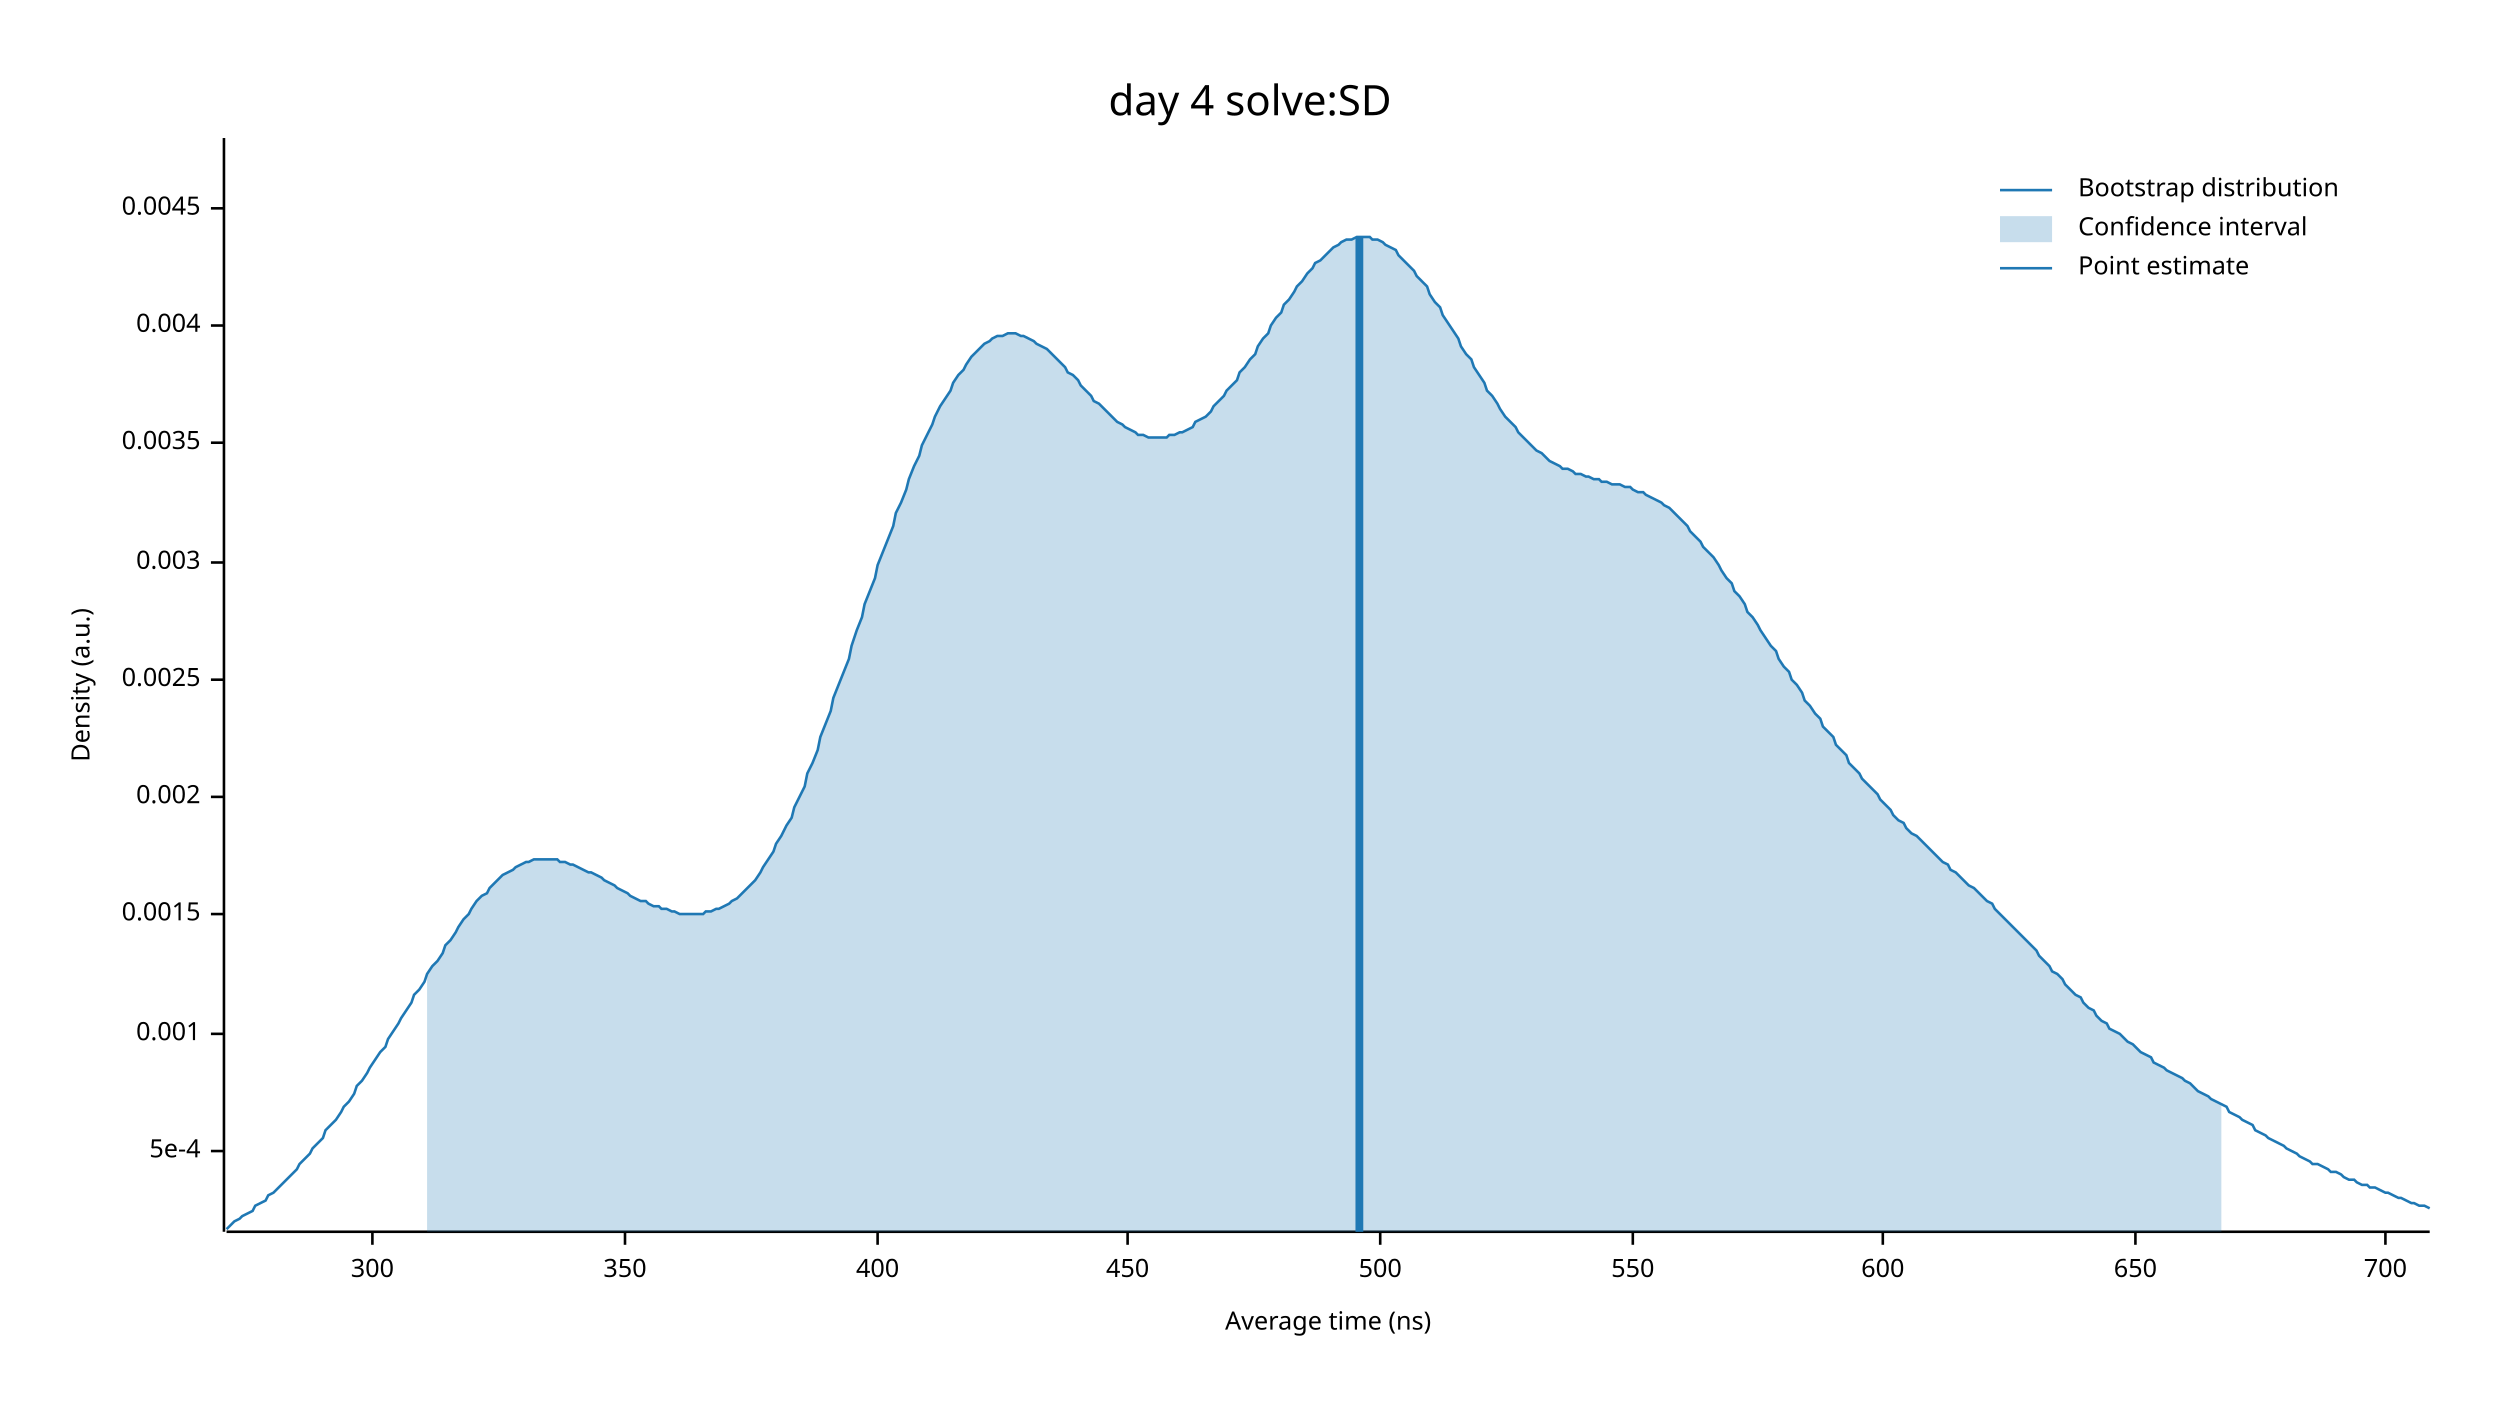
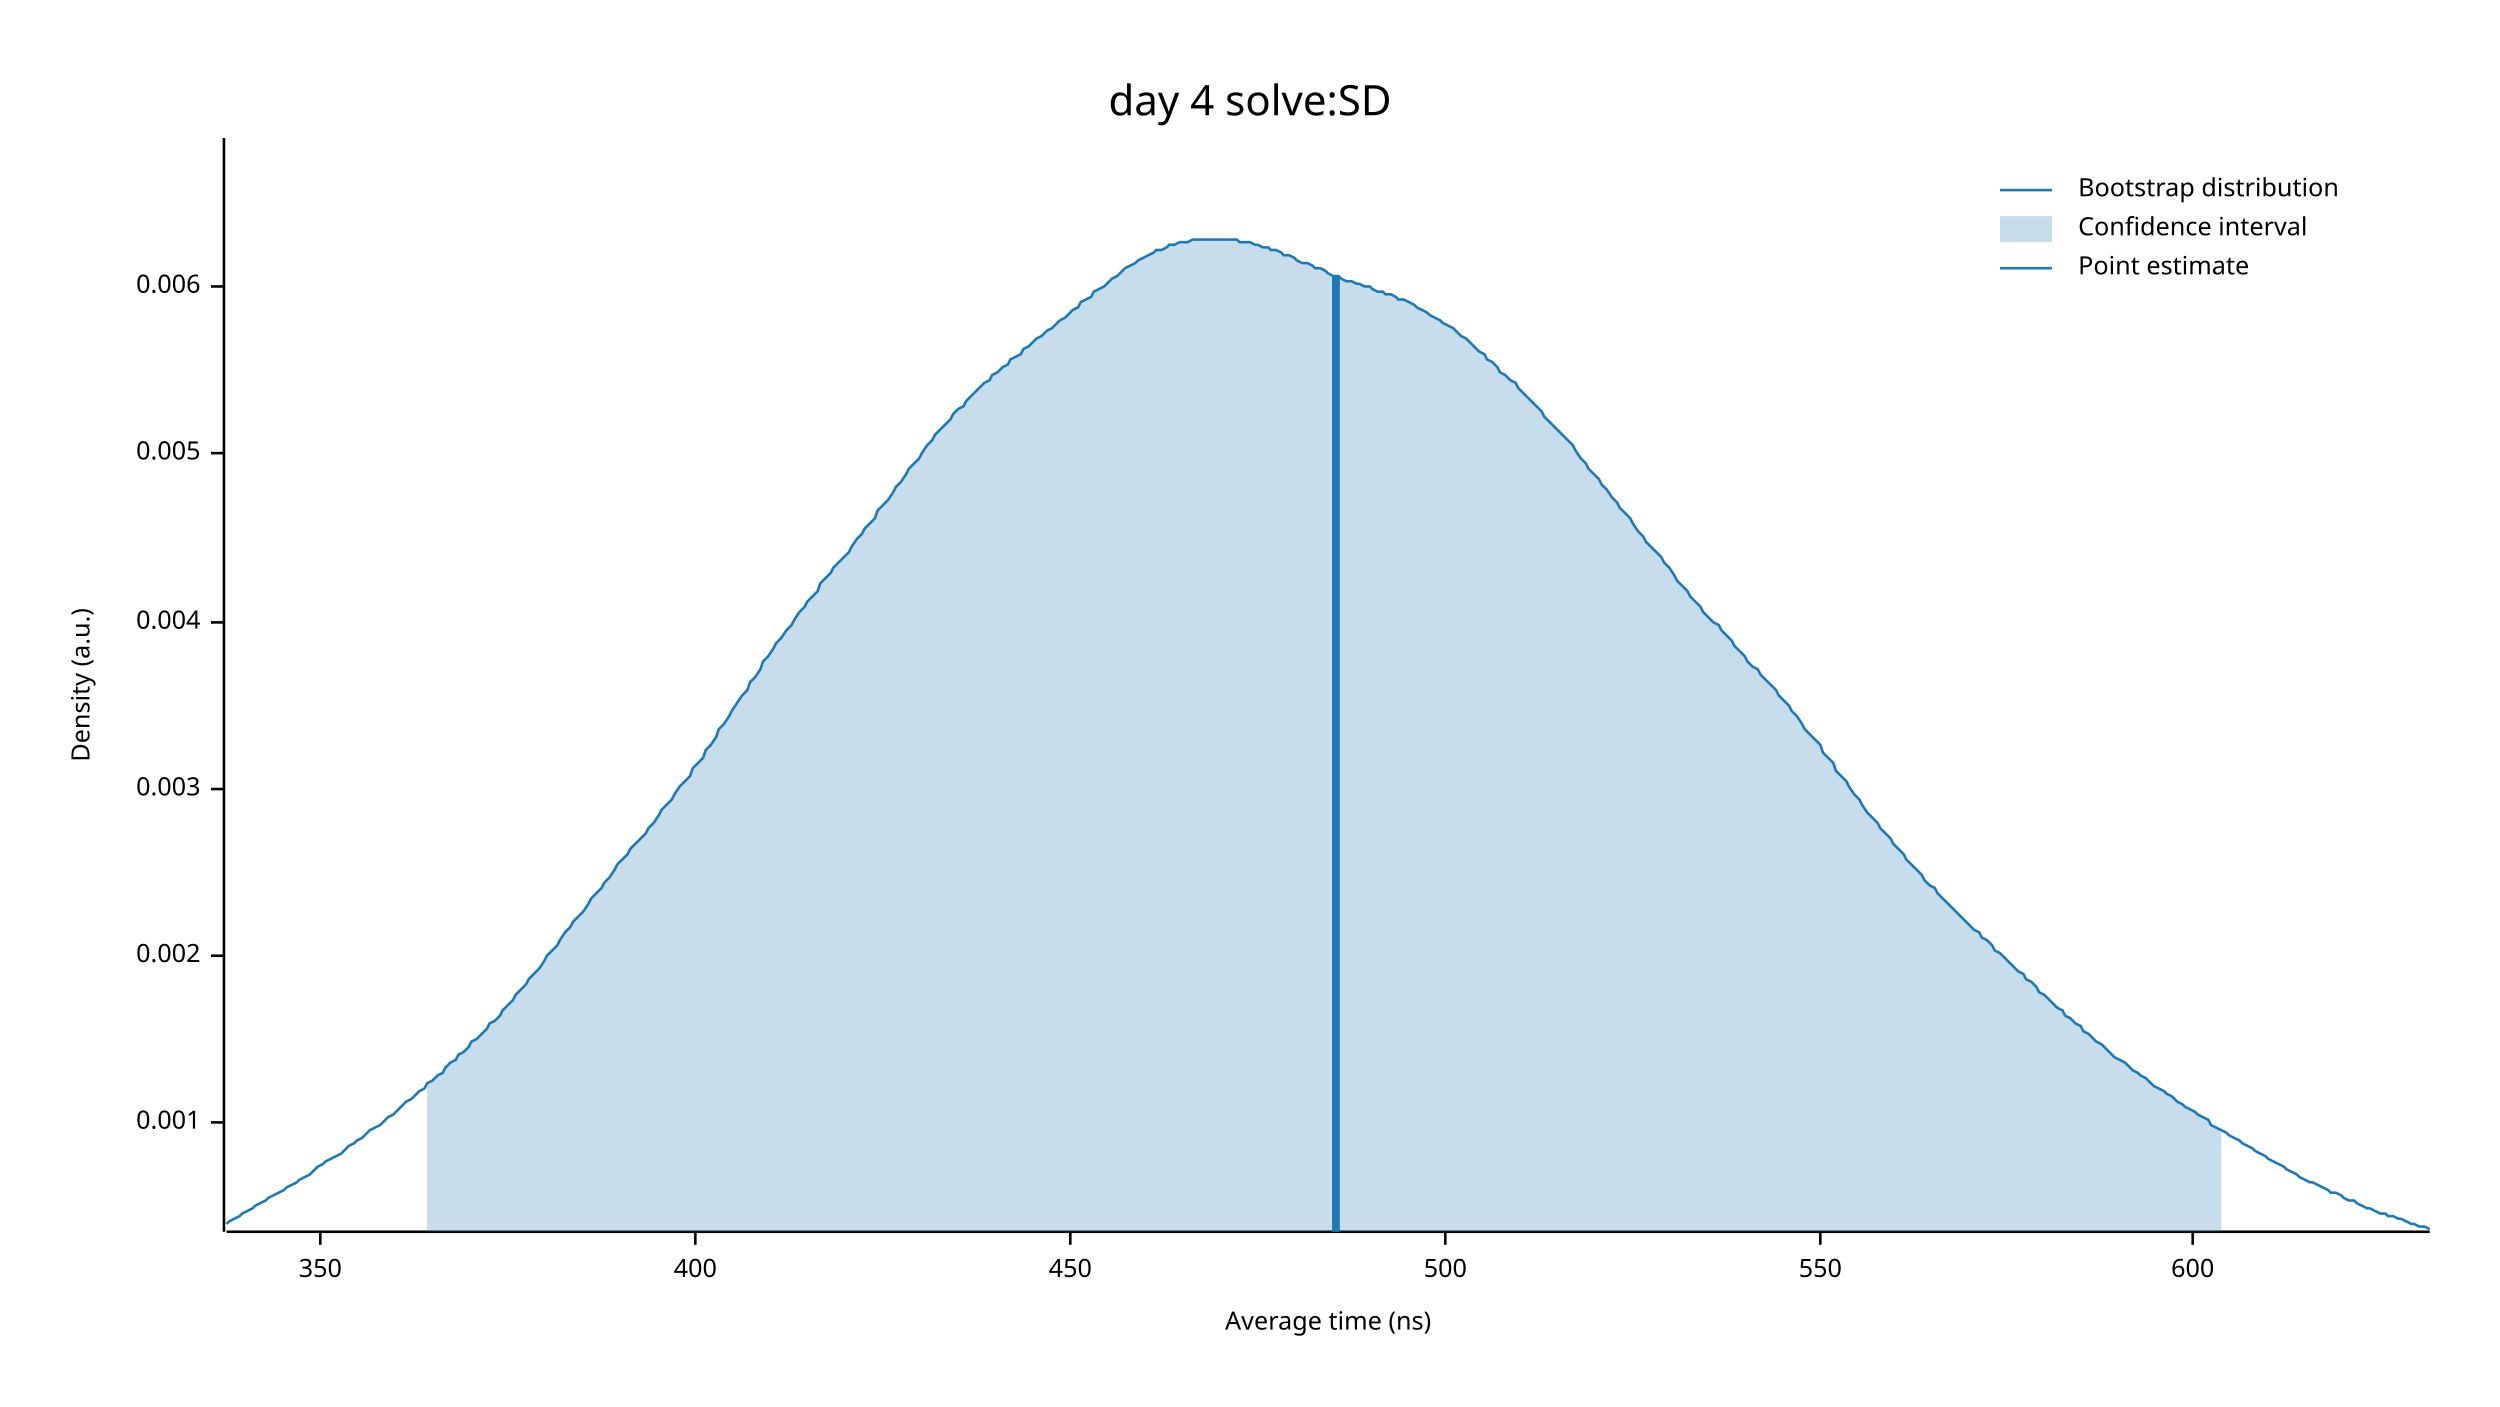
<svg xmlns="http://www.w3.org/2000/svg" width="960" height="540" viewBox="0 0 960 540">
  <text x="480" y="32" dy="0.76em" text-anchor="middle" font-family="sans-serif" font-size="16.129" opacity="1" fill="#000000">
day 4 solve:SD
</text>
  <text x="27" y="263" dy="0.76em" text-anchor="middle" font-family="sans-serif" font-size="9.677" opacity="1" fill="#000000" transform="rotate(270, 27, 263)">
Density (a.u.)
</text>
  <text x="510" y="513" dy="-0.5ex" text-anchor="middle" font-family="sans-serif" font-size="9.677" opacity="1" fill="#000000">
Average time (ns)
</text>
  <polyline fill="none" opacity="1" stroke="#000000" stroke-width="1" points="86,53 86,473 " />
-   <text x="77" y="442" dy="0.5ex" text-anchor="end" font-family="sans-serif" font-size="9.677" opacity="1" fill="#000000">
- 5e-4
- </text>
-   <polyline fill="none" opacity="1" stroke="#000000" stroke-width="1" points="81,442 86,442 " />
-   <text x="77" y="397" dy="0.5ex" text-anchor="end" font-family="sans-serif" font-size="9.677" opacity="1" fill="#000000">
+   <text x="77" y="431" dy="0.5ex" text-anchor="end" font-family="sans-serif" font-size="9.677" opacity="1" fill="#000000">
0.001
</text>
-   <polyline fill="none" opacity="1" stroke="#000000" stroke-width="1" points="81,397 86,397 " />
-   <text x="77" y="351" dy="0.5ex" text-anchor="end" font-family="sans-serif" font-size="9.677" opacity="1" fill="#000000">
- 0.0015
- </text>
-   <polyline fill="none" opacity="1" stroke="#000000" stroke-width="1" points="81,351 86,351 " />
-   <text x="77" y="306" dy="0.5ex" text-anchor="end" font-family="sans-serif" font-size="9.677" opacity="1" fill="#000000">
+   <polyline fill="none" opacity="1" stroke="#000000" stroke-width="1" points="81,431 86,431 " />
+   <text x="77" y="367" dy="0.5ex" text-anchor="end" font-family="sans-serif" font-size="9.677" opacity="1" fill="#000000">
0.002
</text>
-   <polyline fill="none" opacity="1" stroke="#000000" stroke-width="1" points="81,306 86,306 " />
-   <text x="77" y="261" dy="0.5ex" text-anchor="end" font-family="sans-serif" font-size="9.677" opacity="1" fill="#000000">
- 0.0025
- </text>
-   <polyline fill="none" opacity="1" stroke="#000000" stroke-width="1" points="81,261 86,261 " />
-   <text x="77" y="216" dy="0.5ex" text-anchor="end" font-family="sans-serif" font-size="9.677" opacity="1" fill="#000000">
+   <polyline fill="none" opacity="1" stroke="#000000" stroke-width="1" points="81,367 86,367 " />
+   <text x="77" y="303" dy="0.5ex" text-anchor="end" font-family="sans-serif" font-size="9.677" opacity="1" fill="#000000">
0.003
</text>
-   <polyline fill="none" opacity="1" stroke="#000000" stroke-width="1" points="81,216 86,216 " />
-   <text x="77" y="170" dy="0.5ex" text-anchor="end" font-family="sans-serif" font-size="9.677" opacity="1" fill="#000000">
- 0.0035
- </text>
-   <polyline fill="none" opacity="1" stroke="#000000" stroke-width="1" points="81,170 86,170 " />
-   <text x="77" y="125" dy="0.5ex" text-anchor="end" font-family="sans-serif" font-size="9.677" opacity="1" fill="#000000">
+   <polyline fill="none" opacity="1" stroke="#000000" stroke-width="1" points="81,303 86,303 " />
+   <text x="77" y="239" dy="0.5ex" text-anchor="end" font-family="sans-serif" font-size="9.677" opacity="1" fill="#000000">
0.004
</text>
-   <polyline fill="none" opacity="1" stroke="#000000" stroke-width="1" points="81,125 86,125 " />
-   <text x="77" y="80" dy="0.5ex" text-anchor="end" font-family="sans-serif" font-size="9.677" opacity="1" fill="#000000">
- 0.0045
+   <polyline fill="none" opacity="1" stroke="#000000" stroke-width="1" points="81,239 86,239 " />
+   <text x="77" y="174" dy="0.5ex" text-anchor="end" font-family="sans-serif" font-size="9.677" opacity="1" fill="#000000">
+ 0.005
</text>
-   <polyline fill="none" opacity="1" stroke="#000000" stroke-width="1" points="81,80 86,80 " />
+   <polyline fill="none" opacity="1" stroke="#000000" stroke-width="1" points="81,174 86,174 " />
+   <text x="77" y="110" dy="0.5ex" text-anchor="end" font-family="sans-serif" font-size="9.677" opacity="1" fill="#000000">
+ 0.006
+ </text>
+   <polyline fill="none" opacity="1" stroke="#000000" stroke-width="1" points="81,110 86,110 " />
  <polyline fill="none" opacity="1" stroke="#000000" stroke-width="1" points="87,473 933,473 " />
-   <text x="143" y="483" dy="0.76em" text-anchor="middle" font-family="sans-serif" font-size="9.677" opacity="1" fill="#000000">
- 300
- </text>
-   <polyline fill="none" opacity="1" stroke="#000000" stroke-width="1" points="143,473 143,478 " />
-   <text x="240" y="483" dy="0.76em" text-anchor="middle" font-family="sans-serif" font-size="9.677" opacity="1" fill="#000000">
+   <text x="123" y="483" dy="0.76em" text-anchor="middle" font-family="sans-serif" font-size="9.677" opacity="1" fill="#000000">
350
</text>
-   <polyline fill="none" opacity="1" stroke="#000000" stroke-width="1" points="240,473 240,478 " />
-   <text x="337" y="483" dy="0.76em" text-anchor="middle" font-family="sans-serif" font-size="9.677" opacity="1" fill="#000000">
+   <polyline fill="none" opacity="1" stroke="#000000" stroke-width="1" points="123,473 123,478 " />
+   <text x="267" y="483" dy="0.76em" text-anchor="middle" font-family="sans-serif" font-size="9.677" opacity="1" fill="#000000">
400
</text>
-   <polyline fill="none" opacity="1" stroke="#000000" stroke-width="1" points="337,473 337,478 " />
-   <text x="433" y="483" dy="0.76em" text-anchor="middle" font-family="sans-serif" font-size="9.677" opacity="1" fill="#000000">
+   <polyline fill="none" opacity="1" stroke="#000000" stroke-width="1" points="267,473 267,478 " />
+   <text x="411" y="483" dy="0.76em" text-anchor="middle" font-family="sans-serif" font-size="9.677" opacity="1" fill="#000000">
450
</text>
-   <polyline fill="none" opacity="1" stroke="#000000" stroke-width="1" points="433,473 433,478 " />
-   <text x="530" y="483" dy="0.76em" text-anchor="middle" font-family="sans-serif" font-size="9.677" opacity="1" fill="#000000">
+   <polyline fill="none" opacity="1" stroke="#000000" stroke-width="1" points="411,473 411,478 " />
+   <text x="555" y="483" dy="0.76em" text-anchor="middle" font-family="sans-serif" font-size="9.677" opacity="1" fill="#000000">
500
</text>
-   <polyline fill="none" opacity="1" stroke="#000000" stroke-width="1" points="530,473 530,478 " />
-   <text x="627" y="483" dy="0.76em" text-anchor="middle" font-family="sans-serif" font-size="9.677" opacity="1" fill="#000000">
+   <polyline fill="none" opacity="1" stroke="#000000" stroke-width="1" points="555,473 555,478 " />
+   <text x="699" y="483" dy="0.76em" text-anchor="middle" font-family="sans-serif" font-size="9.677" opacity="1" fill="#000000">
550
</text>
-   <polyline fill="none" opacity="1" stroke="#000000" stroke-width="1" points="627,473 627,478 " />
-   <text x="723" y="483" dy="0.76em" text-anchor="middle" font-family="sans-serif" font-size="9.677" opacity="1" fill="#000000">
+   <polyline fill="none" opacity="1" stroke="#000000" stroke-width="1" points="699,473 699,478 " />
+   <text x="842" y="483" dy="0.76em" text-anchor="middle" font-family="sans-serif" font-size="9.677" opacity="1" fill="#000000">
600
</text>
-   <polyline fill="none" opacity="1" stroke="#000000" stroke-width="1" points="723,473 723,478 " />
-   <text x="820" y="483" dy="0.76em" text-anchor="middle" font-family="sans-serif" font-size="9.677" opacity="1" fill="#000000">
- 650
- </text>
-   <polyline fill="none" opacity="1" stroke="#000000" stroke-width="1" points="820,473 820,478 " />
-   <text x="916" y="483" dy="0.76em" text-anchor="middle" font-family="sans-serif" font-size="9.677" opacity="1" fill="#000000">
- 700
- </text>
-   <polyline fill="none" opacity="1" stroke="#000000" stroke-width="1" points="916,473 916,478 " />
-   <polyline fill="none" opacity="1" stroke="#1F78B4" stroke-width="1" points="87,472 88,471 90,469 92,468 93,467 95,466 97,465 98,463 100,462 102,461 103,459 105,458 107,456 109,454 110,453 112,451 114,449 115,447 117,445 119,443 120,441 122,439 124,437 125,434 127,432 129,430 131,427 132,425 134,423 136,420 137,417 139,415 141,412 142,410 144,407 146,404 148,402 149,399 151,396 153,393 154,391 156,388 158,385 159,382 161,380 163,377 164,374 166,371 168,369 170,366 171,363 173,361 175,358 176,356 178,353 180,351 181,349 183,346 185,344 187,343 188,341 190,339 192,337 193,336 195,335 197,334 198,333 200,332 202,331 203,331 205,330 207,330 209,330 210,330 212,330 214,330 215,331 217,331 219,332 220,332 222,333 224,334 226,335 227,335 229,336 231,337 232,338 234,339 236,340 237,341 239,342 241,343 242,344 244,345 246,346 248,346 249,347 251,348 253,348 254,349 256,349 258,350 259,350 261,351 263,351 265,351 266,351 268,351 270,351 271,350 273,350 275,349 276,349 278,348 280,347 281,346 283,345 285,343 287,341 288,340 290,338 292,335 293,333 295,330 297,327 298,324 300,321 302,317 304,314 305,310 307,306 309,302 310,297 312,293 314,288 315,283 317,278 319,273 320,268 322,263 324,258 326,253 327,248 329,242 331,237 332,232 334,227 336,222 337,217 339,212 341,207 343,202 344,197 346,193 348,188 349,184 351,179 353,175 354,171 356,167 358,163 359,160 361,156 363,153 365,150 366,147 368,144 370,142 371,140 373,137 375,135 376,134 378,132 380,131 381,130 383,129 385,129 387,128 388,128 390,128 392,129 393,129 395,130 397,131 398,132 400,133 402,134 404,136 405,137 407,139 409,141 410,143 412,144 414,146 415,148 417,150 419,152 420,154 422,155 424,157 426,159 427,160 429,162 431,163 432,164 434,165 436,166 437,167 439,167 441,168 443,168 444,168 446,168 448,168 449,167 451,167 453,166 454,166 456,165 458,164 459,162 461,161 463,160 465,158 466,156 468,154 470,152 471,150 473,148 475,146 476,143 478,141 480,138 482,136 483,133 485,130 487,128 488,125 490,122 492,120 493,117 495,115 497,112 498,110 500,108 502,105 504,103 505,101 507,100 509,98 510,97 512,95 514,94 515,93 517,92 519,92 521,91 522,91 524,91 526,91 527,92 529,92 531,93 532,94 534,95 536,96 537,98 539,100 541,102 543,104 544,106 546,108 548,110 549,113 551,116 553,118 554,121 556,124 558,127 560,130 561,133 563,136 565,138 566,141 568,144 570,147 571,150 573,152 575,155 576,157 578,160 580,162 582,164 583,166 585,168 587,170 588,171 590,173 592,174 593,175 595,177 597,178 599,179 600,180 602,180 604,181 605,182 607,182 609,183 610,183 612,184 614,184 615,185 617,185 619,186 621,186 622,186 624,187 626,187 627,188 629,189 631,189 632,190 634,191 636,192 638,193 639,194 641,195 643,197 644,198 646,200 648,202 649,204 651,206 653,208 654,210 656,212 658,214 660,217 661,219 663,222 665,224 666,227 668,229 670,232 671,235 673,237 675,240 676,242 678,245 680,248 682,250 683,253 685,256 687,258 688,261 690,263 692,266 693,269 695,271 697,274 699,276 700,279 702,281 704,283 705,286 707,288 709,290 710,293 712,295 714,297 715,299 717,301 719,303 721,305 722,307 724,309 726,311 727,313 729,315 731,316 732,318 734,320 736,321 738,323 739,324 741,326 743,328 744,329 746,331 748,332 749,334 751,335 753,337 754,338 756,340 758,341 760,343 761,344 763,346 765,347 766,349 768,351 770,353 771,354 773,356 775,358 777,360 778,361 780,363 782,365 783,367 785,369 787,371 788,373 790,374 792,376 793,378 795,380 797,382 799,383 800,385 802,387 804,388 805,390 807,392 809,393 810,395 812,396 814,397 816,399 817,400 819,401 821,403 822,404 824,405 826,406 827,408 829,409 831,410 832,411 834,412 836,413 838,414 839,415 841,416 843,418 844,419 846,420 848,421 849,422 851,423 853,424 855,425 856,427 858,428 860,429 861,430 863,431 865,432 866,434 868,435 870,436 871,437 873,438 875,439 877,440 878,441 880,442 882,443 883,444 885,445 887,446 888,447 890,447 892,448 894,449 895,450 897,450 899,451 900,452 902,453 904,453 905,454 907,455 909,455 910,456 912,456 914,457 916,458 917,458 919,459 921,460 922,460 924,461 926,462 927,462 929,463 931,463 933,464 " />
-   <polygon opacity="0.25" fill="#1F78B4" points="164,374 166,371 168,369 170,366 171,363 173,361 175,358 176,356 178,353 180,351 181,349 183,346 185,344 187,343 188,341 190,339 192,337 193,336 195,335 197,334 198,333 200,332 202,331 203,331 205,330 207,330 209,330 210,330 212,330 214,330 215,331 217,331 219,332 220,332 222,333 224,334 226,335 227,335 229,336 231,337 232,338 234,339 236,340 237,341 239,342 241,343 242,344 244,345 246,346 248,346 249,347 251,348 253,348 254,349 256,349 258,350 259,350 261,351 263,351 265,351 266,351 268,351 270,351 271,350 273,350 275,349 276,349 278,348 280,347 281,346 283,345 285,343 287,341 288,340 290,338 292,335 293,333 295,330 297,327 298,324 300,321 302,317 304,314 305,310 307,306 309,302 310,297 312,293 314,288 315,283 317,278 319,273 320,268 322,263 324,258 326,253 327,248 329,242 331,237 332,232 334,227 336,222 337,217 339,212 341,207 343,202 344,197 346,193 348,188 349,184 351,179 353,175 354,171 356,167 358,163 359,160 361,156 363,153 365,150 366,147 368,144 370,142 371,140 373,137 375,135 376,134 378,132 380,131 381,130 383,129 385,129 387,128 388,128 390,128 392,129 393,129 395,130 397,131 398,132 400,133 402,134 404,136 405,137 407,139 409,141 410,143 412,144 414,146 415,148 417,150 419,152 420,154 422,155 424,157 426,159 427,160 429,162 431,163 432,164 434,165 436,166 437,167 439,167 441,168 443,168 444,168 446,168 448,168 449,167 451,167 453,166 454,166 456,165 458,164 459,162 461,161 463,160 465,158 466,156 468,154 470,152 471,150 473,148 475,146 476,143 478,141 480,138 482,136 483,133 485,130 487,128 488,125 490,122 492,120 493,117 495,115 497,112 498,110 500,108 502,105 504,103 505,101 507,100 509,98 510,97 512,95 514,94 515,93 517,92 519,92 521,91 522,91 524,91 526,91 527,92 529,92 531,93 532,94 534,95 536,96 537,98 539,100 541,102 543,104 544,106 546,108 548,110 549,113 551,116 553,118 554,121 556,124 558,127 560,130 561,133 563,136 565,138 566,141 568,144 570,147 571,150 573,152 575,155 576,157 578,160 580,162 582,164 583,166 585,168 587,170 588,171 590,173 592,174 593,175 595,177 597,178 599,179 600,180 602,180 604,181 605,182 607,182 609,183 610,183 612,184 614,184 615,185 617,185 619,186 621,186 622,186 624,187 626,187 627,188 629,189 631,189 632,190 634,191 636,192 638,193 639,194 641,195 643,197 644,198 646,200 648,202 649,204 651,206 653,208 654,210 656,212 658,214 660,217 661,219 663,222 665,224 666,227 668,229 670,232 671,235 673,237 675,240 676,242 678,245 680,248 682,250 683,253 685,256 687,258 688,261 690,263 692,266 693,269 695,271 697,274 699,276 700,279 702,281 704,283 705,286 707,288 709,290 710,293 712,295 714,297 715,299 717,301 719,303 721,305 722,307 724,309 726,311 727,313 729,315 731,316 732,318 734,320 736,321 738,323 739,324 741,326 743,328 744,329 746,331 748,332 749,334 751,335 753,337 754,338 756,340 758,341 760,343 761,344 763,346 765,347 766,349 768,351 770,353 771,354 773,356 775,358 777,360 778,361 780,363 782,365 783,367 785,369 787,371 788,373 790,374 792,376 793,378 795,380 797,382 799,383 800,385 802,387 804,388 805,390 807,392 809,393 810,395 812,396 814,397 816,399 817,400 819,401 821,403 822,404 824,405 826,406 827,408 829,409 831,410 832,411 834,412 836,413 838,414 839,415 841,416 843,418 844,419 846,420 848,421 849,422 851,423 853,424 853,473 164,473 " />
-   <polyline fill="none" opacity="1" stroke="#1F78B4" stroke-width="3" points="522,473 522,91 " />
+   <polyline fill="none" opacity="1" stroke="#000000" stroke-width="1" points="842,473 842,478 " />
+   <polyline fill="none" opacity="1" stroke="#1F78B4" stroke-width="1" points="87,470 88,469 90,468 92,467 93,466 95,465 97,464 98,463 100,462 102,461 103,460 105,459 107,458 109,457 110,456 112,455 114,454 115,453 117,452 119,451 120,450 122,448 124,447 125,446 127,445 129,444 131,443 132,442 134,440 136,439 137,438 139,437 141,435 142,434 144,433 146,432 148,430 149,429 151,428 153,426 154,425 156,423 158,422 159,421 161,419 163,418 164,416 166,415 168,413 170,412 171,410 173,408 175,407 176,405 178,404 180,402 181,400 183,399 185,397 187,395 188,393 190,392 192,390 193,388 195,386 197,384 198,382 200,380 202,378 203,376 205,374 207,372 209,369 210,367 212,365 214,363 215,361 217,358 219,356 220,354 222,352 224,350 226,347 227,345 229,343 231,341 232,339 234,337 236,334 237,332 239,330 241,328 242,326 244,324 246,322 248,320 249,318 251,316 253,313 254,311 256,309 258,307 259,305 261,302 263,300 265,298 266,295 268,293 270,291 271,288 273,286 275,283 276,280 278,278 280,275 281,273 283,270 285,267 287,265 288,262 290,260 292,257 293,254 295,252 297,249 298,247 300,245 302,242 304,240 305,238 307,235 309,233 310,231 312,229 314,227 315,224 317,222 319,220 320,218 322,216 324,214 326,212 327,210 329,207 331,205 332,203 334,201 336,199 337,196 339,194 341,192 343,189 344,187 346,185 348,182 349,180 351,178 353,176 354,174 356,171 358,169 359,167 361,165 363,163 365,161 366,159 368,157 370,156 371,154 373,152 375,150 376,149 378,147 380,146 381,144 383,143 385,141 387,140 388,138 390,137 392,136 393,134 395,133 397,131 398,130 400,129 402,127 404,126 405,125 407,123 409,122 410,121 412,119 414,118 415,116 417,115 419,114 420,112 422,111 424,110 426,108 427,107 429,106 431,104 432,103 434,102 436,101 437,100 439,99 441,98 443,97 444,96 446,96 448,95 449,94 451,94 453,93 454,93 456,93 458,92 459,92 461,92 463,92 465,92 466,92 468,92 470,92 471,92 473,92 475,92 476,93 478,93 480,93 482,94 483,94 485,95 487,95 488,96 490,96 492,97 493,98 495,98 497,99 498,100 500,101 502,101 504,102 505,103 507,103 509,104 510,105 512,106 514,106 515,107 517,108 519,108 521,109 522,109 524,110 526,110 527,111 529,112 531,112 532,113 534,113 536,114 537,115 539,115 541,116 543,117 544,118 546,119 548,120 549,121 551,122 553,123 554,124 556,125 558,126 560,128 561,129 563,130 565,132 566,133 568,135 570,136 571,138 573,139 575,141 576,143 578,144 580,146 582,147 583,149 585,151 587,153 588,154 590,156 592,158 593,160 595,162 597,164 599,166 600,167 602,169 604,171 605,173 607,176 609,178 610,180 612,182 614,184 615,186 617,188 619,191 621,193 622,195 624,197 626,199 627,201 629,204 631,206 632,208 634,210 636,212 638,214 639,216 641,218 643,221 644,223 646,225 648,227 649,229 651,231 653,233 654,235 656,237 658,239 660,240 661,242 663,244 665,246 666,248 668,250 670,252 671,254 673,256 675,257 676,259 678,261 680,263 682,265 683,267 685,269 687,271 688,273 690,275 692,278 693,280 695,282 697,284 699,286 700,289 702,291 704,293 705,296 707,298 709,300 710,302 712,305 714,307 715,309 717,312 719,314 721,316 722,318 724,320 726,322 727,324 729,326 731,328 732,330 734,332 736,334 738,336 739,338 741,340 743,341 744,343 746,345 748,347 749,348 751,350 753,352 754,353 756,355 758,357 760,358 761,360 763,361 765,363 766,365 768,366 770,368 771,369 773,371 775,373 777,374 778,376 780,377 782,379 783,381 785,382 787,384 788,385 790,387 792,388 793,390 795,391 797,393 799,394 800,396 802,397 804,399 805,400 807,401 809,403 810,404 812,406 814,407 816,408 817,409 819,411 821,412 822,413 824,414 826,416 827,417 829,418 831,419 832,420 834,421 836,423 838,424 839,425 841,426 843,427 844,428 846,429 848,430 849,432 851,433 853,434 855,435 856,436 858,437 860,438 861,439 863,440 865,441 866,442 868,443 870,444 871,445 873,446 875,447 877,448 878,449 880,450 882,451 883,452 885,453 887,454 888,454 890,455 892,456 894,457 895,458 897,458 899,459 900,460 902,461 904,461 905,462 907,463 909,464 910,464 912,465 914,466 916,466 917,467 919,467 921,468 922,468 924,469 926,470 927,470 929,471 931,471 933,472 " />
+   <polygon opacity="0.25" fill="#1F78B4" points="164,416 166,415 168,413 170,412 171,410 173,408 175,407 176,405 178,404 180,402 181,400 183,399 185,397 187,395 188,393 190,392 192,390 193,388 195,386 197,384 198,382 200,380 202,378 203,376 205,374 207,372 209,369 210,367 212,365 214,363 215,361 217,358 219,356 220,354 222,352 224,350 226,347 227,345 229,343 231,341 232,339 234,337 236,334 237,332 239,330 241,328 242,326 244,324 246,322 248,320 249,318 251,316 253,313 254,311 256,309 258,307 259,305 261,302 263,300 265,298 266,295 268,293 270,291 271,288 273,286 275,283 276,280 278,278 280,275 281,273 283,270 285,267 287,265 288,262 290,260 292,257 293,254 295,252 297,249 298,247 300,245 302,242 304,240 305,238 307,235 309,233 310,231 312,229 314,227 315,224 317,222 319,220 320,218 322,216 324,214 326,212 327,210 329,207 331,205 332,203 334,201 336,199 337,196 339,194 341,192 343,189 344,187 346,185 348,182 349,180 351,178 353,176 354,174 356,171 358,169 359,167 361,165 363,163 365,161 366,159 368,157 370,156 371,154 373,152 375,150 376,149 378,147 380,146 381,144 383,143 385,141 387,140 388,138 390,137 392,136 393,134 395,133 397,131 398,130 400,129 402,127 404,126 405,125 407,123 409,122 410,121 412,119 414,118 415,116 417,115 419,114 420,112 422,111 424,110 426,108 427,107 429,106 431,104 432,103 434,102 436,101 437,100 439,99 441,98 443,97 444,96 446,96 448,95 449,94 451,94 453,93 454,93 456,93 458,92 459,92 461,92 463,92 465,92 466,92 468,92 470,92 471,92 473,92 475,92 476,93 478,93 480,93 482,94 483,94 485,95 487,95 488,96 490,96 492,97 493,98 495,98 497,99 498,100 500,101 502,101 504,102 505,103 507,103 509,104 510,105 512,106 514,106 515,107 517,108 519,108 521,109 522,109 524,110 526,110 527,111 529,112 531,112 532,113 534,113 536,114 537,115 539,115 541,116 543,117 544,118 546,119 548,120 549,121 551,122 553,123 554,124 556,125 558,126 560,128 561,129 563,130 565,132 566,133 568,135 570,136 571,138 573,139 575,141 576,143 578,144 580,146 582,147 583,149 585,151 587,153 588,154 590,156 592,158 593,160 595,162 597,164 599,166 600,167 602,169 604,171 605,173 607,176 609,178 610,180 612,182 614,184 615,186 617,188 619,191 621,193 622,195 624,197 626,199 627,201 629,204 631,206 632,208 634,210 636,212 638,214 639,216 641,218 643,221 644,223 646,225 648,227 649,229 651,231 653,233 654,235 656,237 658,239 660,240 661,242 663,244 665,246 666,248 668,250 670,252 671,254 673,256 675,257 676,259 678,261 680,263 682,265 683,267 685,269 687,271 688,273 690,275 692,278 693,280 695,282 697,284 699,286 700,289 702,291 704,293 705,296 707,298 709,300 710,302 712,305 714,307 715,309 717,312 719,314 721,316 722,318 724,320 726,322 727,324 729,326 731,328 732,330 734,332 736,334 738,336 739,338 741,340 743,341 744,343 746,345 748,347 749,348 751,350 753,352 754,353 756,355 758,357 760,358 761,360 763,361 765,363 766,365 768,366 770,368 771,369 773,371 775,373 777,374 778,376 780,377 782,379 783,381 785,382 787,384 788,385 790,387 792,388 793,390 795,391 797,393 799,394 800,396 802,397 804,399 805,400 807,401 809,403 810,404 812,406 814,407 816,408 817,409 819,411 821,412 822,413 824,414 826,416 827,417 829,418 831,419 832,420 834,421 836,423 838,424 839,425 841,426 843,427 844,428 846,429 848,430 849,432 851,433 853,434 853,473 164,473 " />
+   <polyline fill="none" opacity="1" stroke="#1F78B4" stroke-width="3" points="513,473 513,106 " />
  <text x="798" y="68" dy="0.76em" text-anchor="start" font-family="sans-serif" font-size="9.677" opacity="1" fill="#000000">
Bootstrap distribution
</text>
  <text x="798" y="83" dy="0.76em" text-anchor="start" font-family="sans-serif" font-size="9.677" opacity="1" fill="#000000">
Confidence interval
</text>
  <text x="798" y="98" dy="0.76em" text-anchor="start" font-family="sans-serif" font-size="9.677" opacity="1" fill="#000000">
Point estimate
</text>
  <polyline fill="none" opacity="1" stroke="#1F78B4" stroke-width="1" points="768,73 788,73 " />
  <rect x="768" y="83" width="20" height="10" opacity="0.25" fill="#1F78B4" stroke="none" />
  <polyline fill="none" opacity="1" stroke="#1F78B4" stroke-width="1" points="768,103 788,103 " />
</svg>
